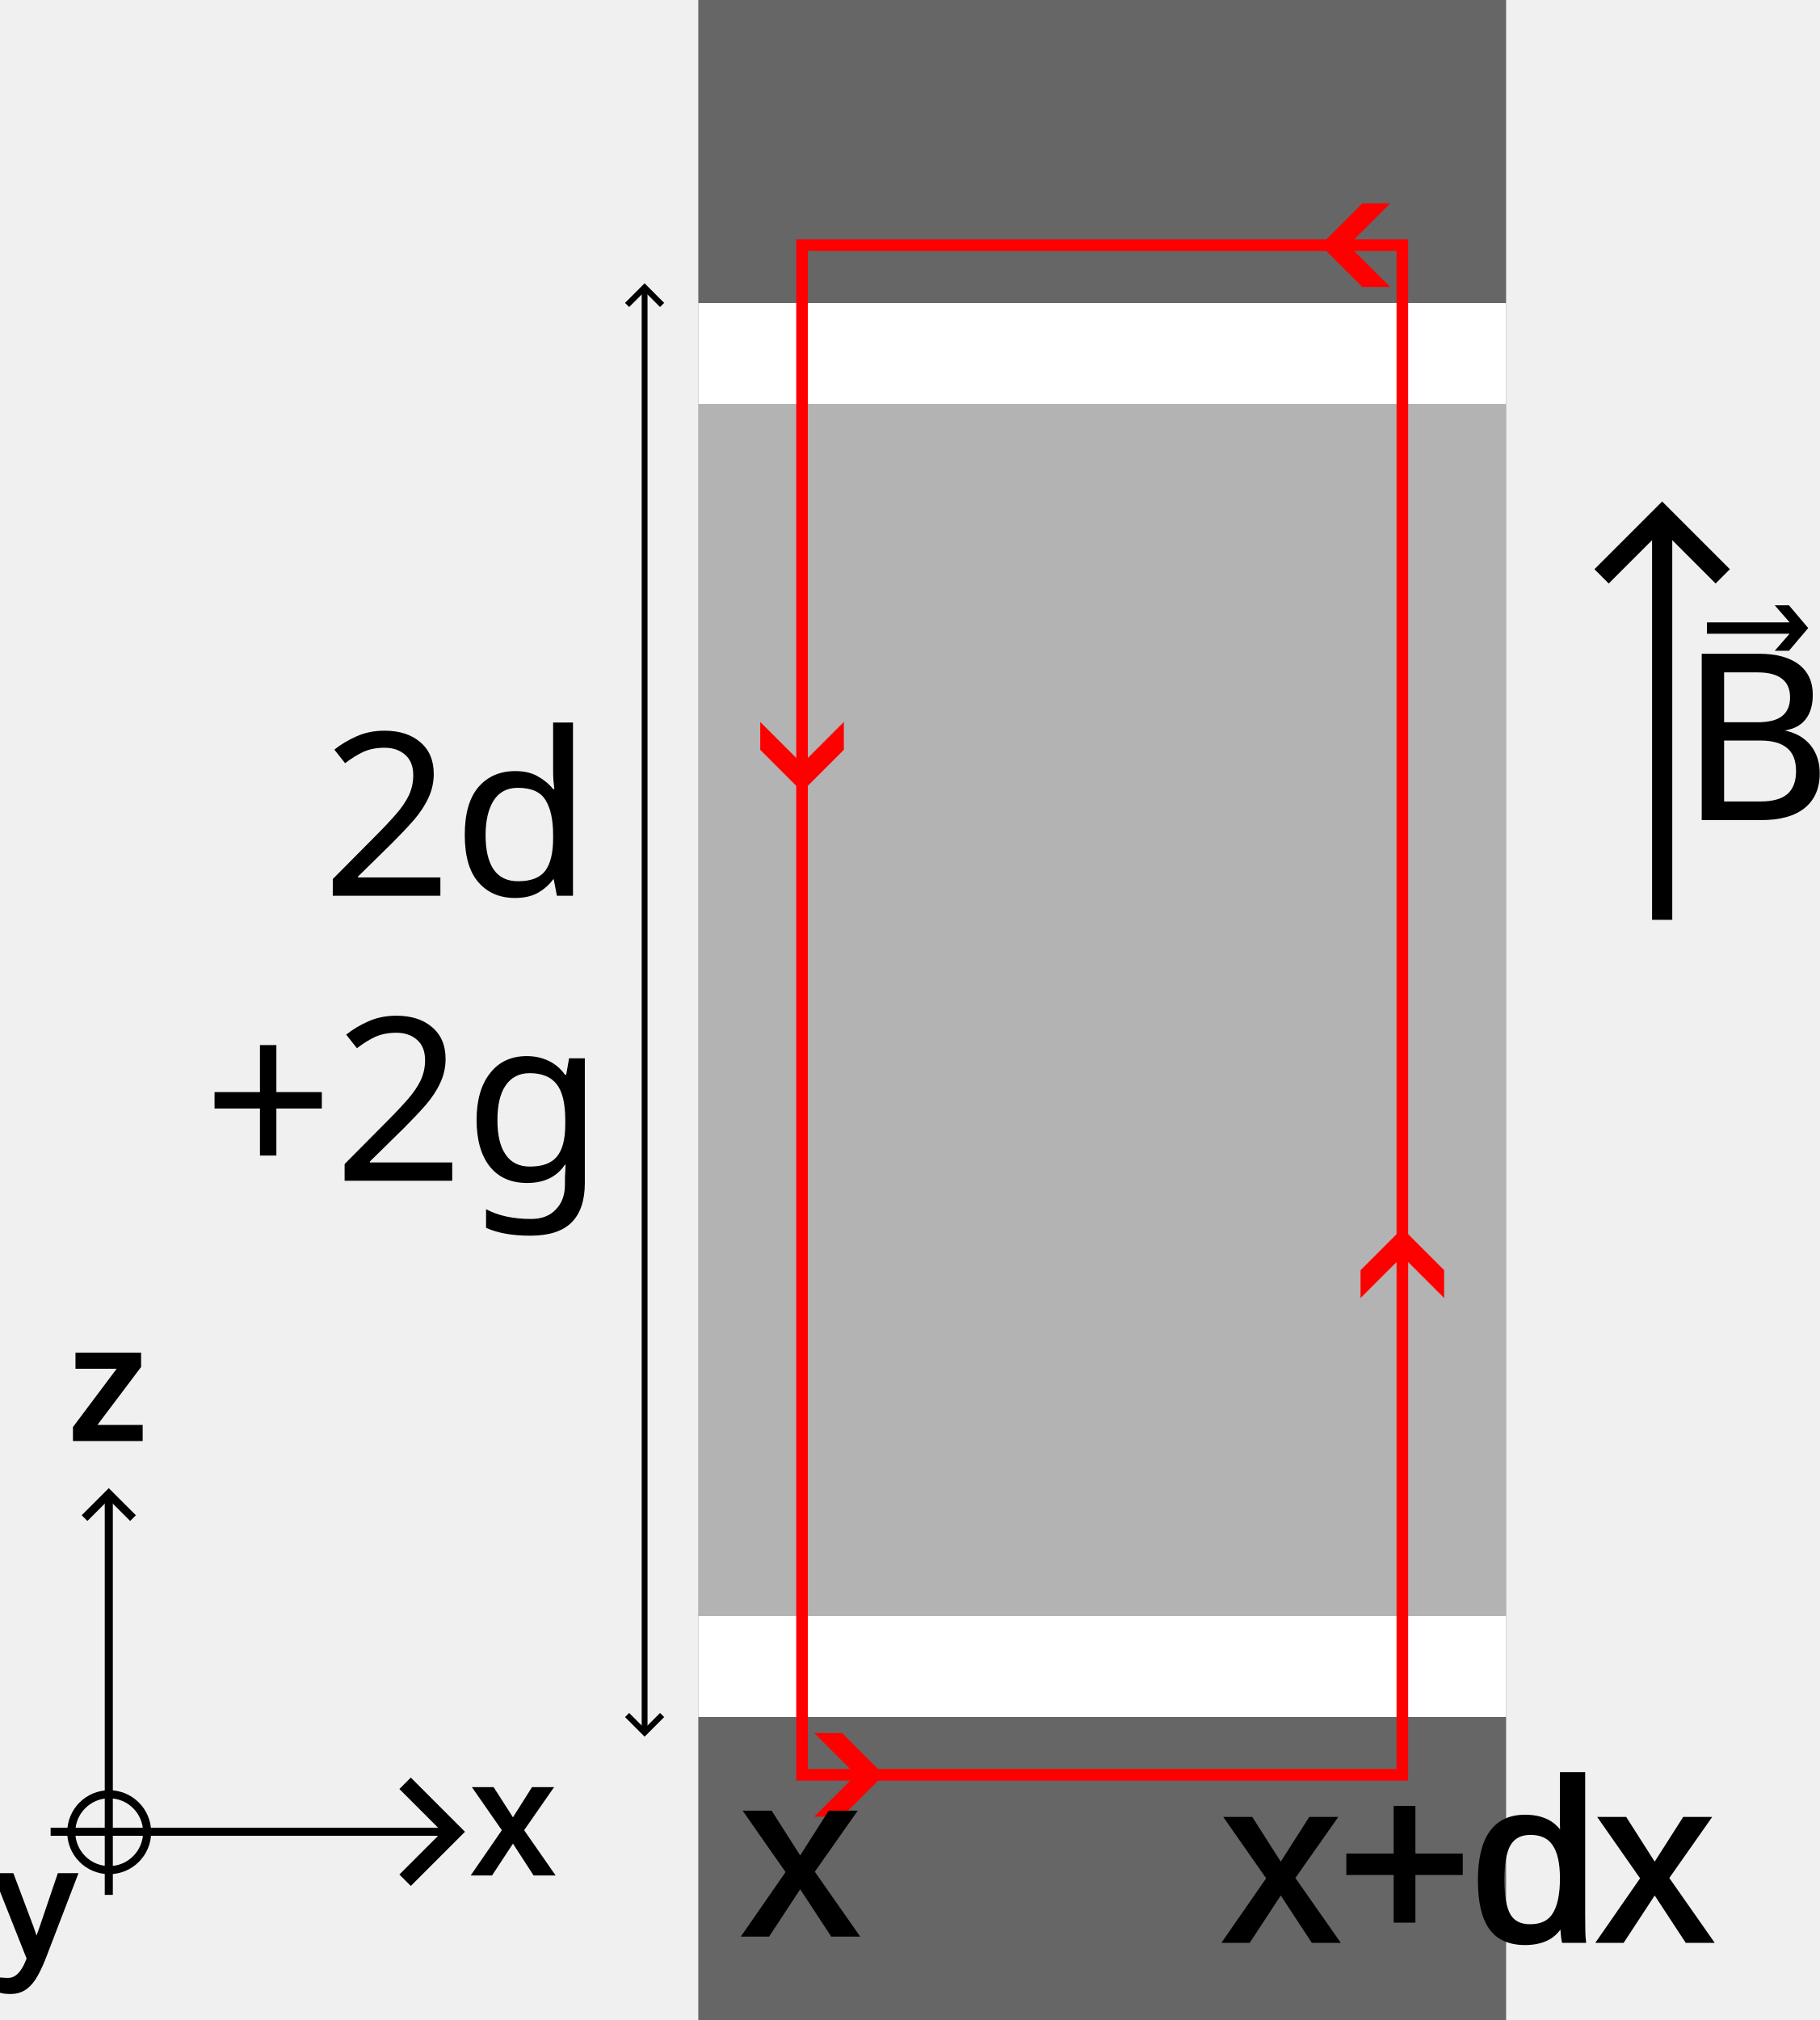
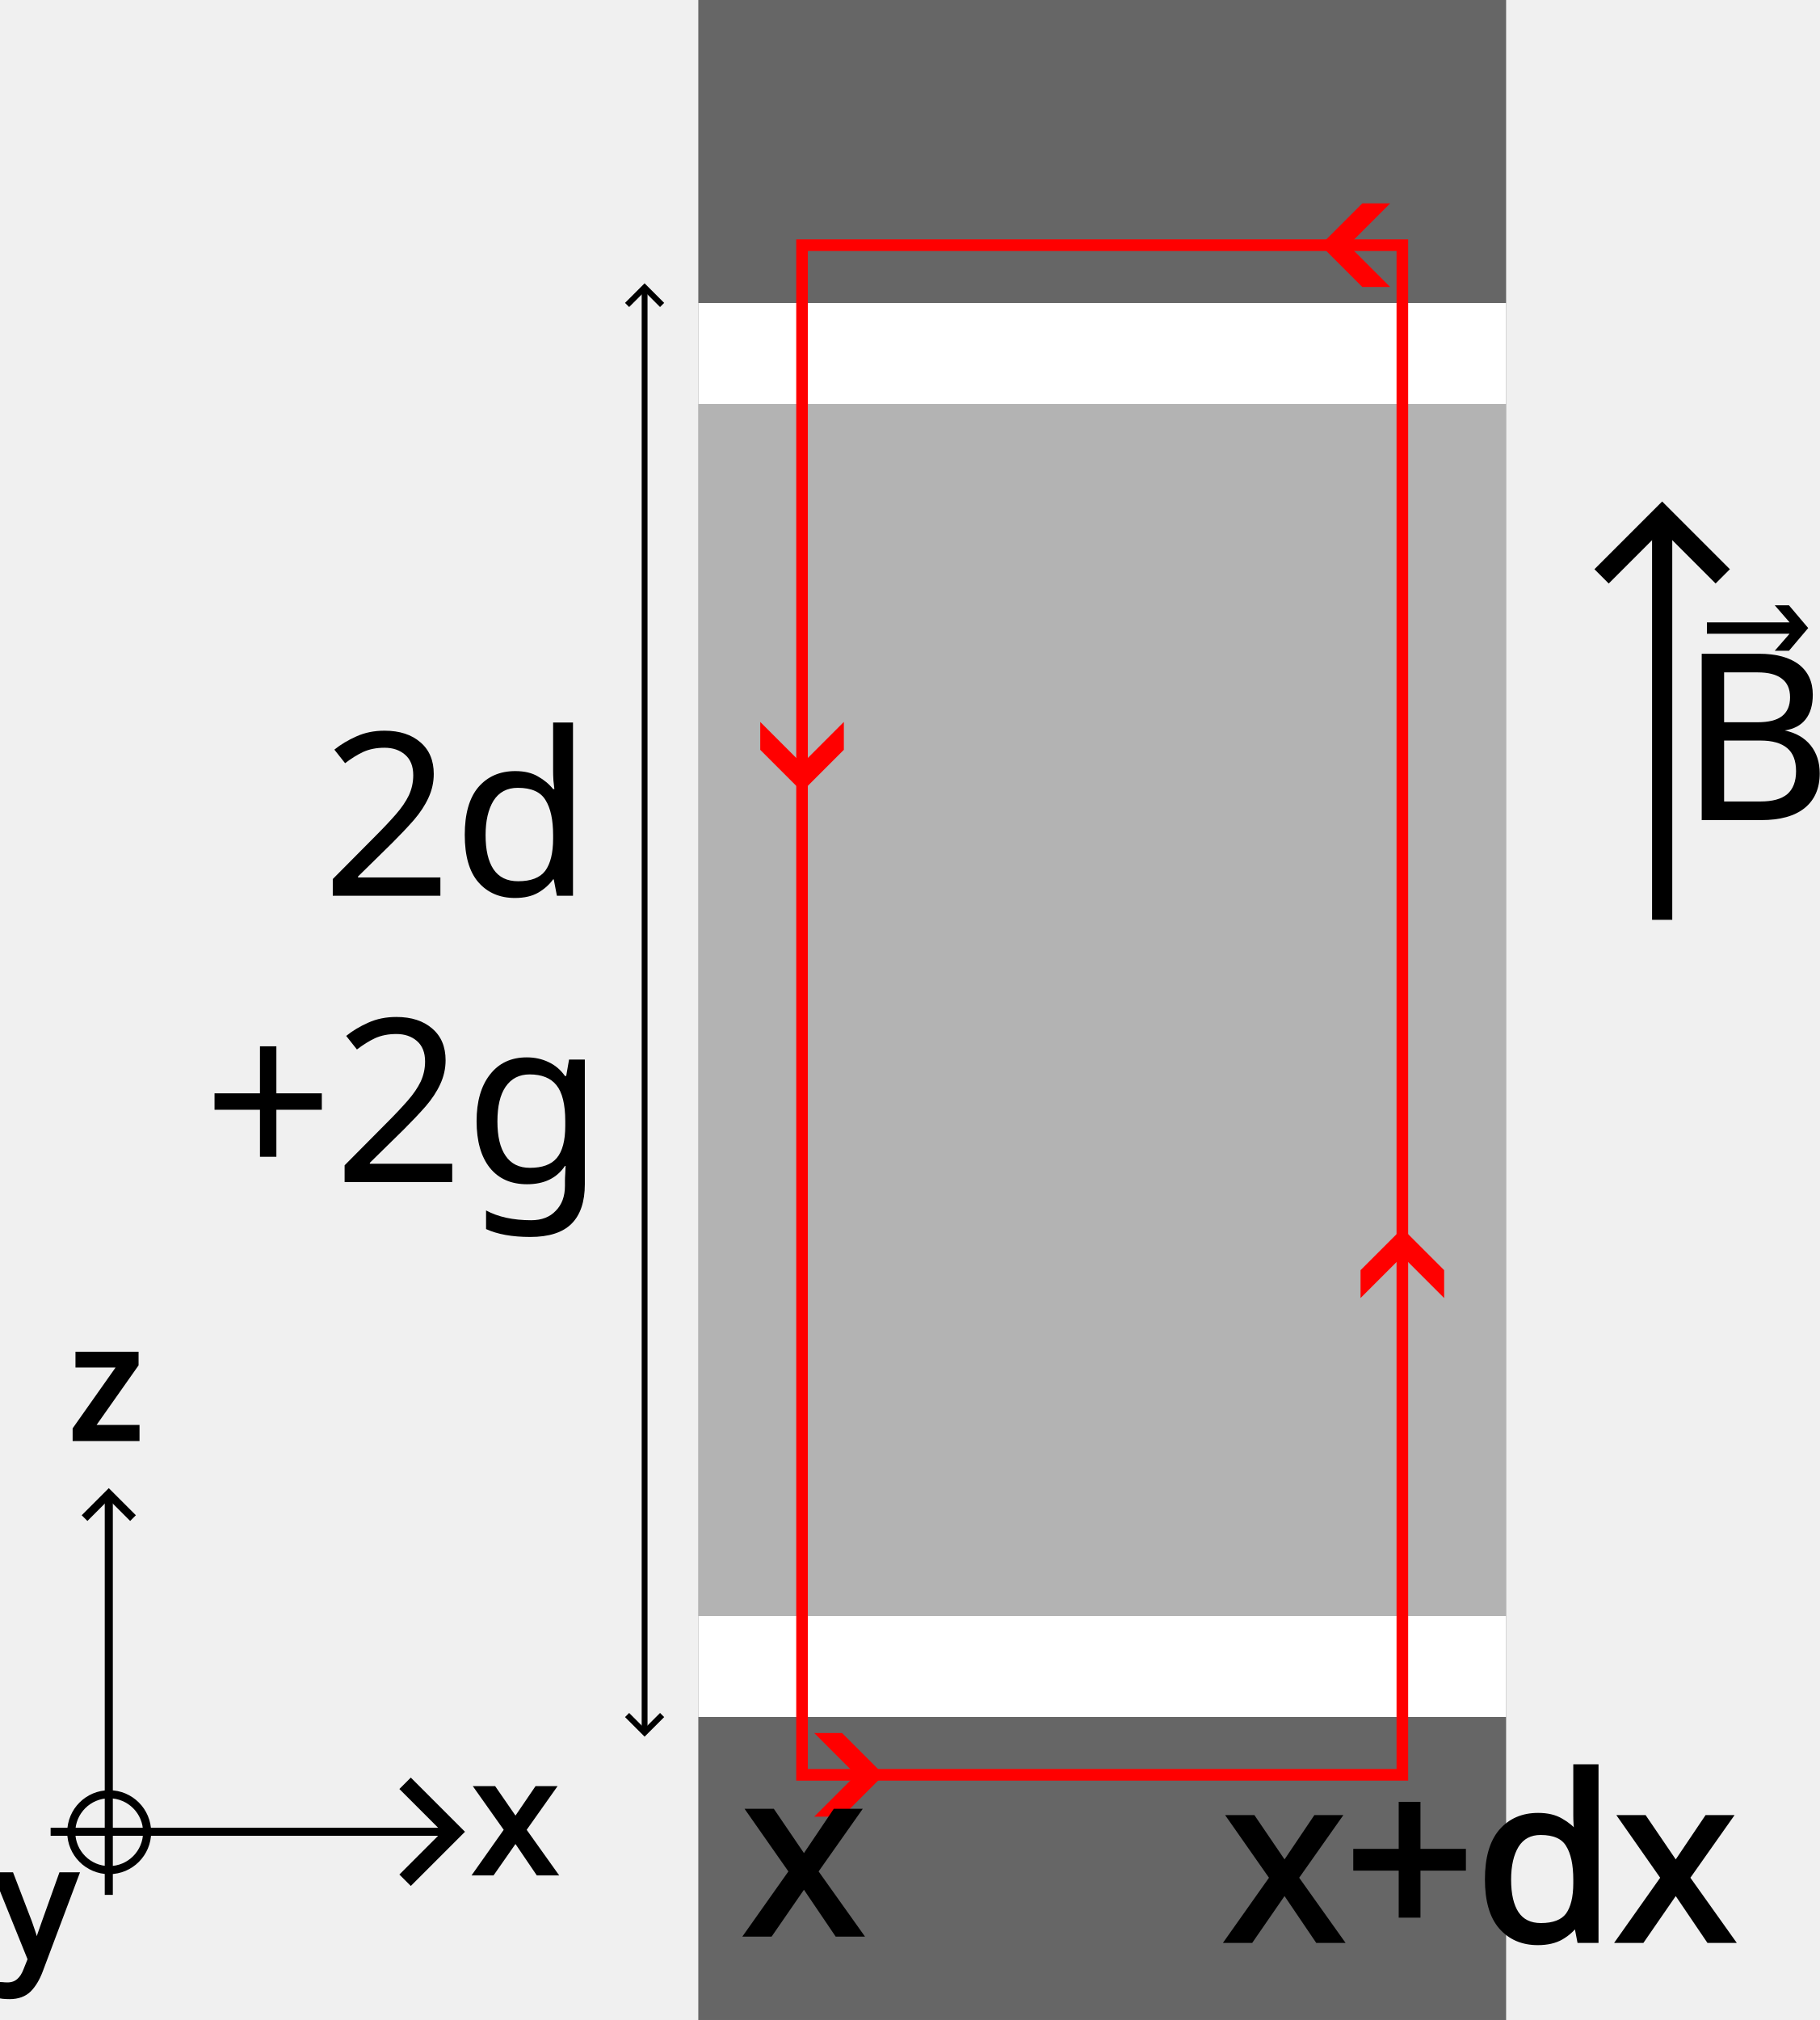
<svg xmlns="http://www.w3.org/2000/svg" width="90.1mm" height="100mm" viewBox="0 0 90.1 100" version="1.1" id="svg1">
  <defs id="defs1">
    <marker style="overflow:visible" id="ArrowWideHeavy" refX="0" refY="0" orient="auto-start-reverse" markerWidth="1.2" markerHeight="1.2" viewBox="0 0 1 1" preserveAspectRatio="xMidYMid">
      <path style="fill:context-stroke;fill-rule:evenodd;stroke:none" d="m 1,0 -3,3 h -2 l 3,-3 -3,-3 h 2 z" id="path3" />
    </marker>
    <linearGradient id="swatch4">
      <stop style="stop-color:#d40000;stop-opacity:1;" offset="0" id="stop4" />
    </linearGradient>
    <marker style="overflow:visible" id="marker7-3" refX="0" refY="0" orient="auto-start-reverse" markerWidth="2" markerHeight="2" viewBox="0 0 1 1" preserveAspectRatio="xMidYMid">
      <path style="fill:none;stroke:context-stroke;stroke-width:1;stroke-linecap:butt" d="M 3,-3 0,0 3,3" transform="rotate(180,0.125,0)" id="path7-6" />
    </marker>
    <marker style="overflow:visible" id="marker7-7-7" refX="0" refY="0" orient="auto-start-reverse" markerWidth="1" markerHeight="1" viewBox="0 0 1 1" preserveAspectRatio="xMidYMid">
      <path style="fill:none;stroke:context-stroke;stroke-width:1;stroke-linecap:butt" d="M 3,-3 0,0 3,3" transform="rotate(180,0.125,0)" id="path7-5-6" />
    </marker>
    <marker style="overflow:visible" id="marker5" refX="0" refY="0" orient="auto-start-reverse" markerWidth="1" markerHeight="1" viewBox="0 0 1 1" preserveAspectRatio="xMidYMid">
      <path style="fill:none;stroke:context-stroke;stroke-width:1;stroke-linecap:butt" d="M 3,-3 0,0 3,3" transform="rotate(180,0.125,0)" id="path5" />
    </marker>
    <marker style="overflow:visible" id="marker7-7-7-7" refX="0" refY="0" orient="auto-start-reverse" markerWidth="1" markerHeight="1" viewBox="0 0 1 1" preserveAspectRatio="xMidYMid">
      <path style="fill:none;stroke:context-stroke;stroke-width:1;stroke-linecap:butt" d="M 3,-3 0,0 3,3" transform="rotate(180,0.125,0)" id="path7-5-6-5" />
    </marker>
  </defs>
  <g id="layer1" transform="translate(-134.6007,-141.3713)">
    <rect style="fill:#666666;stroke-width:0.21" id="rect3" width="100" height="40" x="141.371" y="-209.178" transform="rotate(90)" />
    <rect style="fill:#ffffff;stroke-width:0.32" id="rect2" width="40" height="70" x="169.178" y="156.371" />
    <rect style="fill:#b3b3b3;stroke-width:0.205" id="rect1" width="60" height="40" x="161.371" y="-209.178" transform="rotate(90)" />
    <path style="fill:none;fill-opacity:1;stroke:#ff0000;stroke-width:0.275;stroke-linejoin:miter;stroke-dasharray:none;stroke-opacity:1;marker-start:url(#ArrowWideHeavy)" d="M 174.315,179.871 V 153.509" id="path7" />
    <path style="fill:none;fill-opacity:1;stroke:#ff0000;stroke-width:0.575;stroke-linejoin:miter;stroke-dasharray:none;stroke-opacity:1;marker-start:url(#ArrowWideHeavy)" d="m 177.677,229.234 h -3.362 v -49.362" id="path6" />
    <path style="fill:none;fill-opacity:1;stroke:#ff0000;stroke-width:0.575;stroke-linejoin:miter;stroke-dasharray:none;stroke-opacity:1;marker-start:url(#ArrowWideHeavy)" d="m 204.04,202.871 v 26.362 h -26.362" id="path2" />
    <path style="fill:none;fill-opacity:1;stroke:#ff0000;stroke-width:0.575;stroke-linejoin:miter;stroke-dasharray:none;stroke-opacity:1;marker-start:url(#ArrowWideHeavy)" d="m 200.678,153.509 h 3.362 v 49.362" id="path1" />
    <path style="fill:none;fill-opacity:1;stroke:#ff0000;stroke-width:0.575;stroke-linejoin:miter;stroke-dasharray:none;stroke-opacity:1;marker-start:url(#ArrowWideHeavy)" d="m 174.315,179.871 v -26.362 h 26.362" id="rect4" />
  </g>
  <g id="layer2" transform="translate(-94.60069,-113.206)">
    <text xml:space="preserve" style="font-style:normal;font-variant:normal;font-weight:normal;font-stretch:normal;font-size:11.289px;font-family:'Liberation Sans';-inkscape-font-specification:'Liberation Sans';writing-mode:lr-tb;direction:ltr;fill:#000000;fill-opacity:1;stroke:#000000;stroke-width:0.265;stroke-opacity:1" x="131.411" y="208.948" id="text11">
-       <tspan id="tspan11" style="font-size:11.289px;fill:#000000;fill-opacity:1;stroke-width:0.265" x="131.411" y="208.948">x</tspan>
+       <tspan id="tspan11" style="font-style:normal;font-variant:normal;font-weight:normal;font-stretch:normal;font-size:11.289px;font-family:NewComputerModern;-inkscape-font-specification:NewComputerModern;fill:#000000;fill-opacity:1;stroke-width:0.265" x="131.411" y="208.948">x</tspan>
    </text>
    <text xml:space="preserve" style="font-style:normal;font-variant:normal;font-weight:normal;font-stretch:normal;font-size:11.289px;font-family:'Liberation Sans';-inkscape-font-specification:'Liberation Sans';writing-mode:lr-tb;direction:ltr;fill:#000000;fill-opacity:1;stroke:#000000;stroke-width:0.265;stroke-opacity:1" x="155.207" y="209.254" id="text12">
-       <tspan id="tspan12" style="font-size:11.289px;fill:#000000;fill-opacity:1;stroke-width:0.265" x="155.207" y="209.254">x+dx</tspan>
+       <tspan id="tspan12" style="font-style:normal;font-variant:normal;font-weight:normal;font-stretch:normal;font-size:11.289px;font-family:NewComputerModern;-inkscape-font-specification:NewComputerModern;fill:#000000;fill-opacity:1;stroke-width:0.265" x="155.207" y="209.254">x+dx</tspan>
    </text>
    <g id="g12">
      <g id="g13" transform="translate(-70.19362,3.208851)">
        <path style="fill:#000000;stroke:#000000;stroke-width:0.4;stroke-dasharray:none;stroke-opacity:1;marker-end:url(#marker7-3)" d="m 167.301,200.679 h 19.752" id="path6-63" />
        <path style="fill:#000000;stroke:#000000;stroke-width:0.4;stroke-dasharray:none;stroke-opacity:1;marker-end:url(#marker7-7-7)" d="M 170.181,203.803 V 184.051" id="path6-6-9" />
        <circle style="fill:none;fill-opacity:1;stroke:#000000;stroke-width:0.4;stroke-dasharray:none;stroke-opacity:1" id="path8-3" cx="170.201" cy="200.7" r="1.878" />
        <text xml:space="preserve" style="font-style:normal;font-variant:normal;font-weight:normal;font-stretch:normal;font-size:7.761px;font-family:'Liberation Sans';-inkscape-font-specification:'Liberation Sans';writing-mode:lr-tb;direction:ltr;fill:#000000;fill-opacity:1;stroke:#000000;stroke-width:0.265;stroke-opacity:1" x="188.258" y="202.708" id="text8-7">
-           <tspan id="tspan8-4" style="font-style:normal;font-variant:normal;font-weight:normal;font-stretch:normal;font-size:7.761px;font-family:'Liberation Sans';-inkscape-font-specification:'Liberation Sans';fill:#000000;fill-opacity:1;stroke-width:0.265" x="188.258" y="202.708">x</tspan>
+           <tspan id="tspan8-4" style="font-style:normal;font-variant:normal;font-weight:normal;font-stretch:normal;font-size:7.761px;font-family:NewComputerModern;-inkscape-font-specification:NewComputerModern;fill:#000000;fill-opacity:1;stroke-width:0.265" x="188.258" y="202.708">x</tspan>
        </text>
        <text xml:space="preserve" style="font-style:normal;font-variant:normal;font-weight:normal;font-stretch:normal;font-size:7.761px;font-family:'Liberation Sans';-inkscape-font-specification:'Liberation Sans';writing-mode:lr-tb;direction:ltr;fill:#000000;fill-opacity:1;stroke:#000000;stroke-width:0.265;stroke-opacity:1" x="168.226" y="181.203" id="text9-2">
-           <tspan id="tspan9-0" style="font-size:7.761px;fill:#000000;fill-opacity:1;stroke-width:0.265" x="168.226" y="181.203">z</tspan>
+           <tspan id="tspan9-0" style="font-style:normal;font-variant:normal;font-weight:normal;font-stretch:normal;font-size:7.761px;font-family:NewComputerModern;-inkscape-font-specification:NewComputerModern;fill:#000000;fill-opacity:1;stroke-width:0.265" x="168.226" y="181.203">z</tspan>
        </text>
        <text xml:space="preserve" style="font-style:normal;font-variant:normal;font-weight:normal;font-stretch:normal;font-size:7.761px;font-family:'Liberation Sans';-inkscape-font-specification:'Liberation Sans';writing-mode:lr-tb;direction:ltr;fill:#000000;fill-opacity:1;stroke:#000000;stroke-width:0.265;stroke-opacity:1" x="164.612" y="206.971" id="text10-6">
-           <tspan id="tspan10-5" style="font-size:7.761px;fill:#000000;fill-opacity:1;stroke-width:0.265" x="164.612" y="206.971">y</tspan>
+           <tspan id="tspan10-5" style="font-style:normal;font-variant:normal;font-weight:normal;font-stretch:normal;font-size:7.761px;font-family:NewComputerModern;-inkscape-font-specification:NewComputerModern;fill:#000000;fill-opacity:1;stroke-width:0.265" x="164.612" y="206.971">y</tspan>
        </text>
      </g>
      <g id="layer2-4" transform="translate(-13.17515,0.08990859)">
        <path style="fill:#000000;stroke:#000000;stroke-width:0.289;stroke-dasharray:none;stroke-opacity:1;marker-start:url(#marker5);marker-end:url(#marker5)" d="m 139.694,127.418 v 71.395" id="path4" />
        <text xml:space="preserve" style="font-size:11.289px;font-family:'Adwaita Sans';-inkscape-font-specification:'Adwaita Sans';text-align:start;writing-mode:lr-tb;direction:ltr;text-anchor:start;fill:#000000;stroke:none;stroke-width:0.265;stroke-dasharray:none;stroke-opacity:1" x="117.834" y="157.461" id="text5">
-           <tspan id="tspan5" style="stroke:none;stroke-width:0.265" x="117.834" y="157.461">  2d</tspan>
-           <tspan style="stroke:none;stroke-width:0.265" x="117.834" y="171.573" id="tspan13">+2g</tspan>
+           <tspan id="tspan5" style="font-style:normal;font-variant:normal;font-weight:normal;font-stretch:normal;font-family:NewComputerModern;-inkscape-font-specification:NewComputerModern;stroke:none;stroke-width:0.265" x="117.834" y="157.461">  2d</tspan>
+           <tspan style="font-style:normal;font-variant:normal;font-weight:normal;font-stretch:normal;font-family:NewComputerModern;-inkscape-font-specification:NewComputerModern;stroke:none;stroke-width:0.265" x="117.834" y="171.633" id="tspan13">+2g</tspan>
        </text>
      </g>
    </g>
    <path style="fill:#000000;stroke:#000000;stroke-width:1;stroke-dasharray:none;stroke-opacity:1;marker-end:url(#marker7-7-7-7)" d="M 176.905,158.741 V 138.989" id="path6-6-9-6" />
    <text xml:space="preserve" style="font-style:normal;font-variant:normal;font-weight:normal;font-stretch:normal;font-size:11.289px;font-family:'DejaVu Sans';-inkscape-font-specification:'DejaVu Sans, Normal';font-variant-ligatures:normal;font-variant-caps:normal;font-variant-numeric:normal;font-variant-east-asian:normal;writing-mode:lr-tb;direction:ltr;fill:#000000;stroke:#000000;stroke-width:0;stroke-linejoin:miter;stroke-dasharray:none" x="177.755" y="153.806" id="text7">
      <tspan id="tspan10" x="177.755" y="153.806">B⃗</tspan>
    </text>
  </g>
</svg>
